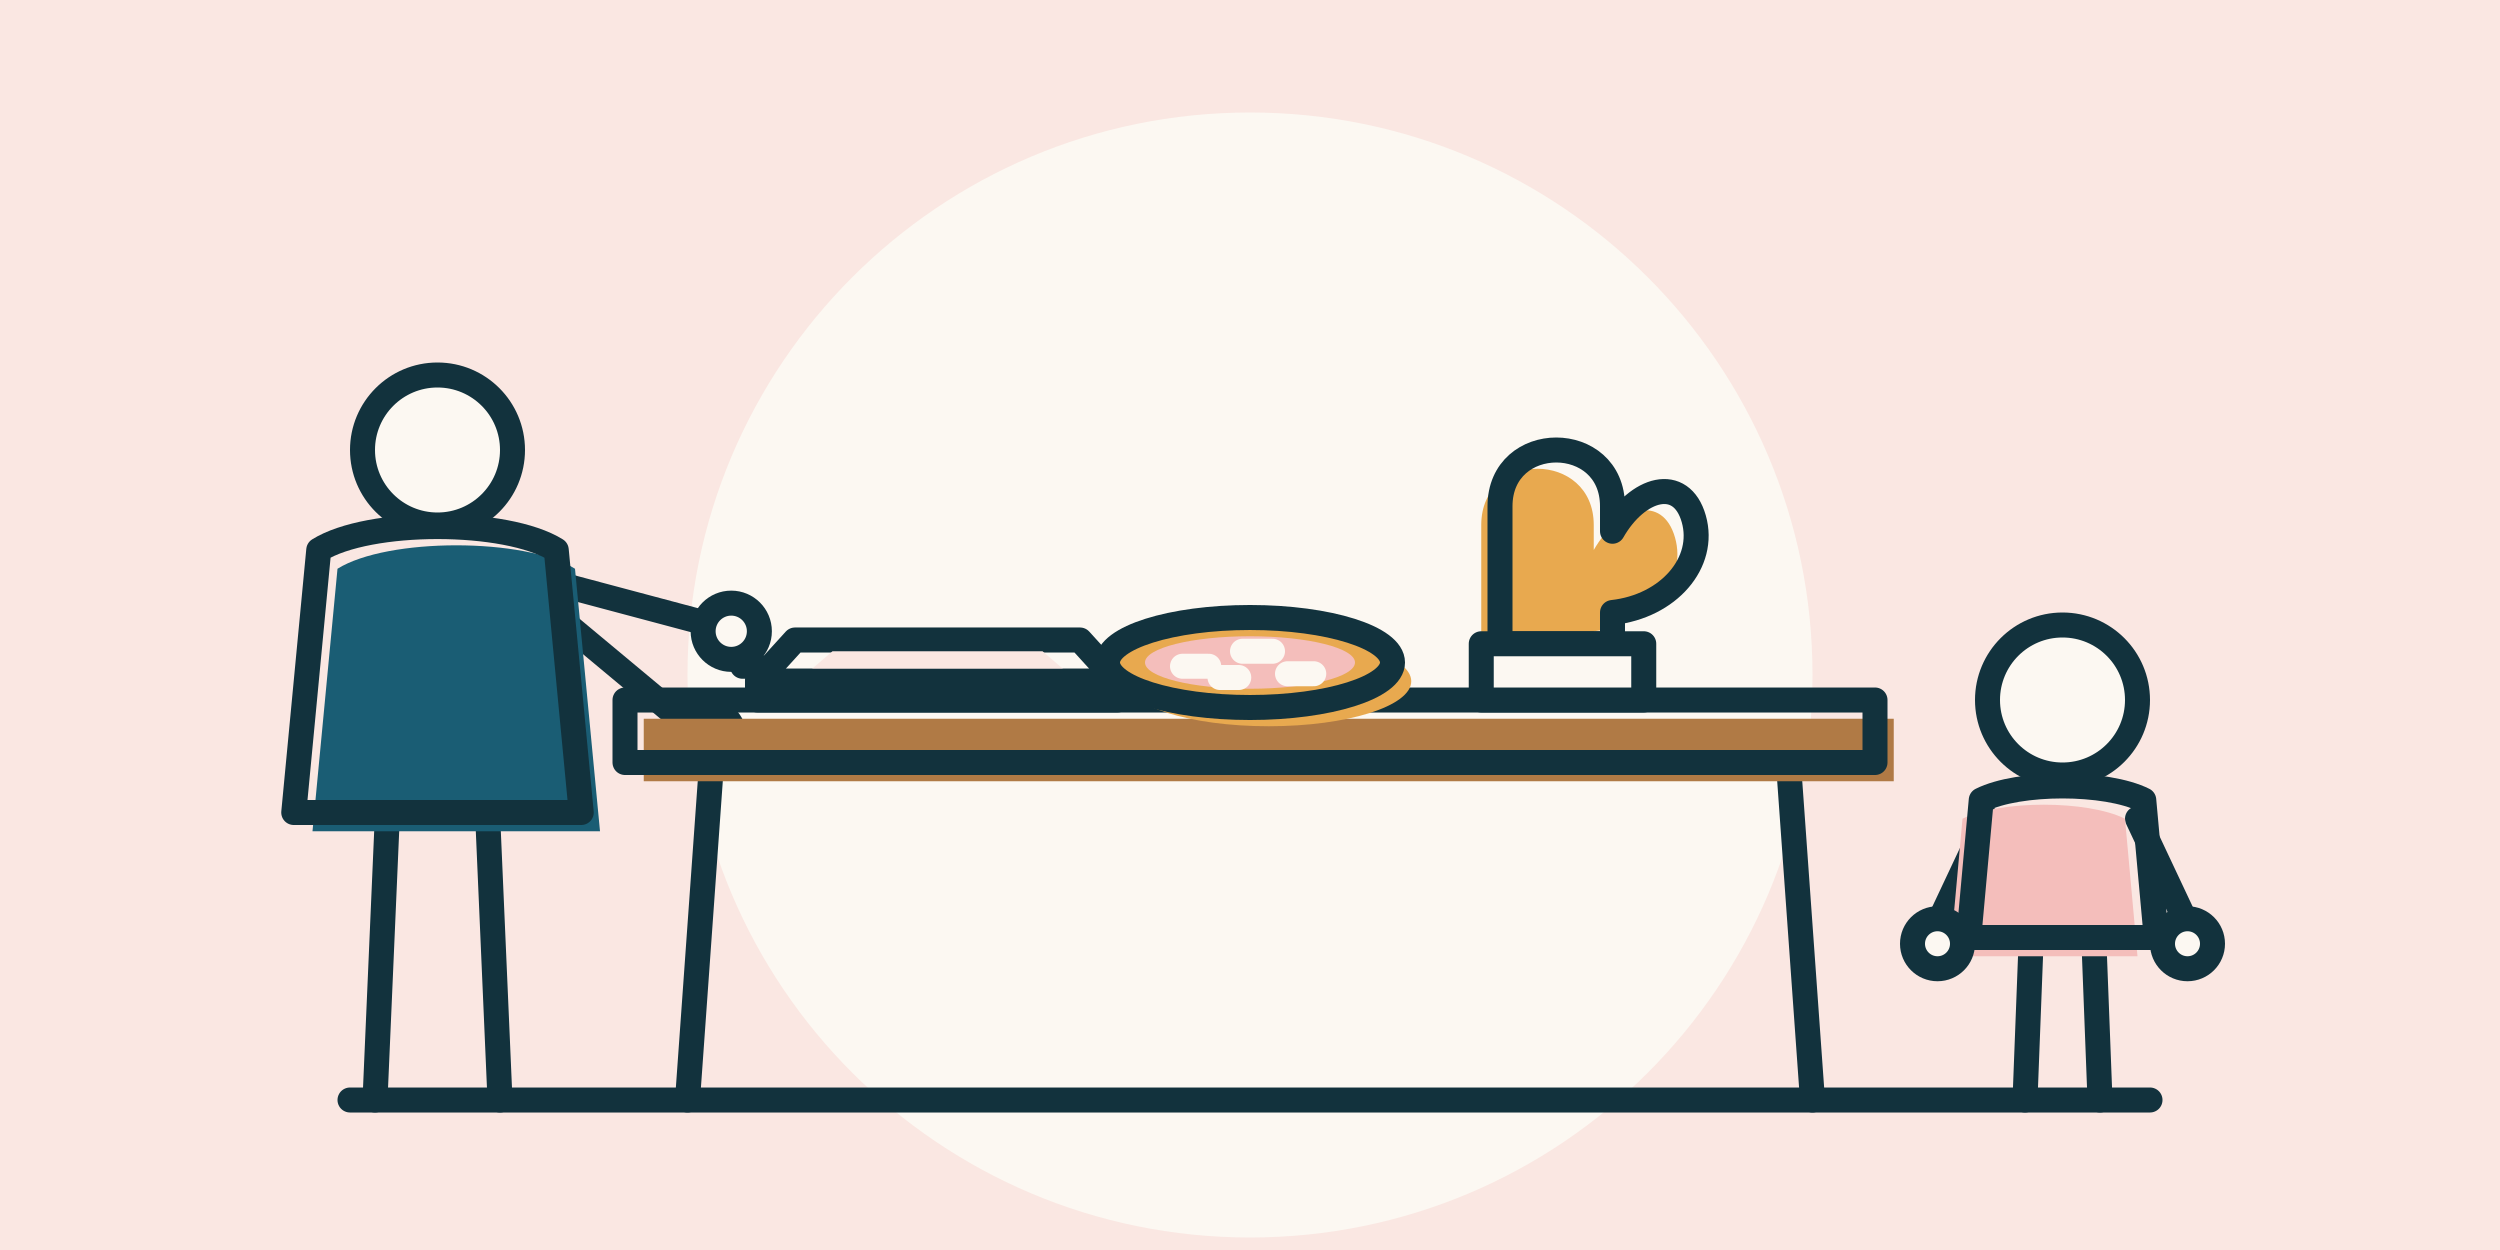
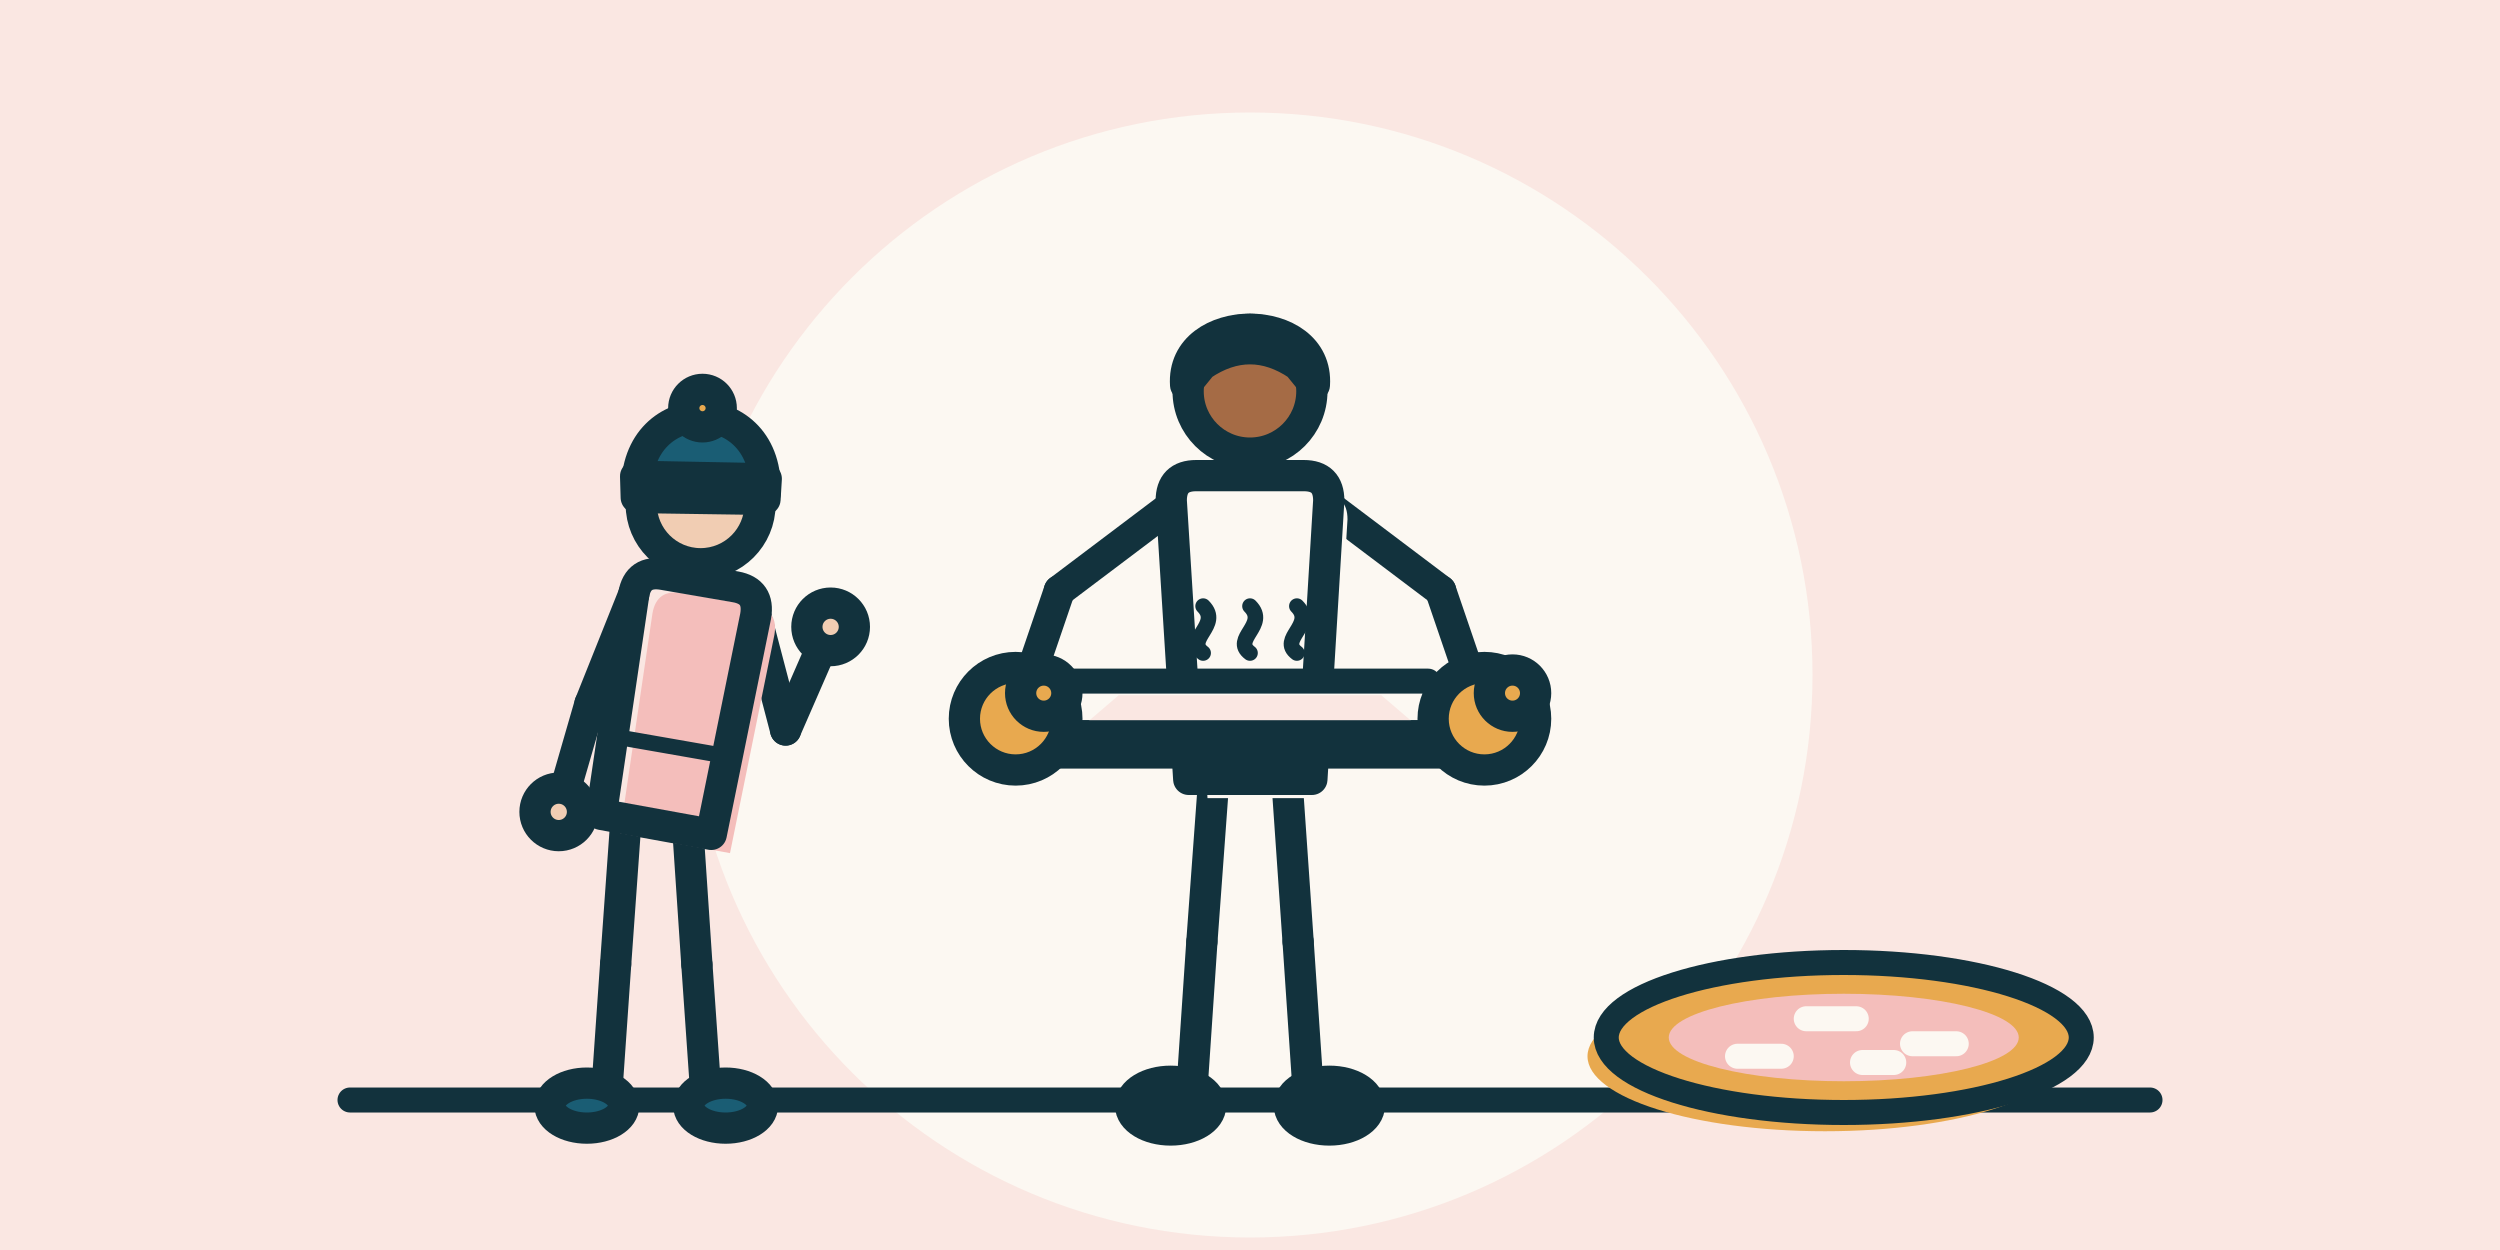
<svg xmlns="http://www.w3.org/2000/svg" width="1200" height="600" viewBox="0 0 400 200">
  <rect width="400" height="200" fill="#FAE7E2" />
  <circle cx="200" cy="108" r="90" fill="#FCF8F2" />
  <g transform="translate(200 176)" stroke="#12323D" stroke-linecap="round" stroke-linejoin="round">
    <path d="M-144 0H144" fill="none" stroke-width="4" />
  </g>
-   <g transform="translate(70 176) scale(1 1)" stroke="#12323D" stroke-linecap="round" stroke-linejoin="round">
-     <path d="M-8 -46L-10 0M8 -46L10 0" fill="none" stroke-width="4" />
-     <path d="M14 -84L44 -76M16 -80L40 -60" fill="none" stroke-width="4" />
-     <path d="M-19 -88C-11 -93 11 -93 19 -88L23 -46H-23Z" fill="#1A5D74" stroke="none" transform="translate(3 3)" />
-     <path d="M-19 -88C-11 -93 11 -93 19 -88L23 -46H-23Z" fill="none" stroke-width="4" />
-     <circle cx="47" cy="-75" r="4.5" fill="#FCF8F2" stroke-width="4" />
-     <circle cx="43" cy="-58" r="4.5" fill="#FCF8F2" stroke-width="4" />
-     <circle cx="0" cy="-104" r="12" fill="#FCF8F2" stroke-width="4" />
+   <g stroke="#12323D" stroke-linecap="round" stroke-linejoin="round">
+     <path d="M100.1 131.9L98.5 154.3" fill="none" stroke-width="5" />
+     <path d="M98.5 154.3L97 175.9" fill="none" stroke-width="5" />
+     <ellipse cx="93.9" cy="176.9" rx="5.9" ry="3.6" fill="#1A5D74" stroke-width="5" />
+     <path d="M110 131.9L111.5 154.3" fill="none" stroke-width="5" />
+     <path d="M111.5 154.3L113 175.9" fill="none" stroke-width="5" />
+     <ellipse cx="116.1" cy="176.9" rx="5.9" ry="3.6" fill="#1A5D74" stroke-width="5" />
+     <path d="M101.4 95.1L94.4 112.6" fill="none" stroke-width="5" />
+     <path d="M94.4 112.6L89.4 129.9" fill="none" stroke-width="5" />
+     <path d="M120.9 98.5L125.7 116.8" fill="none" stroke-width="5" />
+     <path d="M125.7 116.8L132.9 100.3" fill="none" stroke-width="5" />
+     <path d="M104.4 98.1Q105.1 94.2 109.1 94.9L120.7 96.9Q124.6 97.6 123.9 101.6L116.8 136.5L99.2 133.3Z" fill="#F4BEBB" stroke="none" />
+     <path d="M101.4 95.1Q102.1 91.2 106.1 91.9L117.7 93.9Q121.6 94.6 120.9 98.6L113.8 133.5L96.2 130.3Z" fill="none" stroke-width="5" />
+     <path d="M99.2 118L115.2 120.8" fill="none" stroke="#12323D" stroke-width="2.5" />
  </g>
-   <g transform="translate(330 176) scale(-1 1)" stroke="#12323D" stroke-linecap="round" stroke-linejoin="round">
-     <path d="M-5 -26L-6 0M5 -26L6 0" fill="none" stroke-width="4" />
-     <path d="M-12 -45L-20 -28M12 -45L20 -28" fill="none" stroke-width="4" />
-     <path d="M-13 -48C-7 -51 7 -51 13 -48L15 -26H-15Z" fill="#F4BEBB" stroke="none" transform="translate(3 3)" />
-     <path d="M-13 -48C-7 -51 7 -51 13 -48L15 -26H-15Z" fill="none" stroke-width="4" />
-     <circle cx="-20" cy="-25" r="4" fill="#FCF8F2" stroke-width="4" />
-     <circle cx="20" cy="-25" r="4" fill="#FCF8F2" stroke-width="4" />
-     <circle cx="0" cy="-64" r="12" fill="#FCF8F2" stroke-width="4" />
+   <g transform="translate(295 176) scale(-1 1)" stroke="#12323D" stroke-linecap="round" stroke-linejoin="round">
+     <ellipse cx="0" cy="-10" rx="38" ry="12" fill="#E8A94F" stroke="none" transform="translate(3 3)" />
+     <ellipse cx="0" cy="-10" rx="38" ry="12" fill="#E8A94F" stroke-width="4" />
+     <ellipse cx="0" cy="-10" rx="28" ry="7" fill="#F4BEBB" stroke="none" />
+     <path d="M-18 -9H-11M-2 -13H6M10 -7H17M-8 -6H-3" fill="none" stroke="#FCF8F2" stroke-width="4" />
  </g>
-   <g transform="translate(200 176) scale(1 1)" stroke="#12323D" stroke-linecap="round" stroke-linejoin="round">
-     <path d="M-86 -56L-90 0M86 -56L90 0" fill="none" stroke-width="4" />
-     <path d="M-100 -64H100V-54H-100Z" fill="#B07A45" stroke="none" transform="translate(3 3)" />
-     <path d="M-100 -64H100V-54H-100Z" fill="none" stroke-width="4" />
+   <g stroke="#12323D" stroke-linecap="round" stroke-linejoin="round">
+     <path d="M194.2 124.7L192.3 150.7" fill="none" stroke-width="5" />
+     <path d="M192.3 150.7L190.6 175.9" fill="none" stroke-width="5" />
+     <ellipse cx="187.3" cy="176.9" rx="6.4" ry="3.9" fill="#12323D" stroke-width="5" />
+     <path d="M205.9 124.7L207.7 150.7" fill="none" stroke-width="5" />
+     <path d="M207.7 150.7L209.4 175.9" fill="none" stroke-width="5" />
+     <ellipse cx="212.7" cy="176.9" rx="6.4" ry="3.9" fill="#12323D" stroke-width="5" />
+     <path d="M187.4 81L169.5 94.5" fill="none" stroke-width="5" />
+     <path d="M169.5 94.5L162.5 115" fill="none" stroke-width="5" />
+     <path d="M212.6 81L230.5 94.5" fill="none" stroke-width="5" />
+     <path d="M230.5 94.5L237.5 115" fill="none" stroke-width="5" />
+     <path d="M190.4 83.1Q190.4 79.1 194.4 79.1L211.6 79.1Q215.6 79.1 215.6 83.1L212.9 127.7L193.2 127.7Z" fill="#FCF8F2" stroke="none" />
+     <path d="M187.4 80.1Q187.4 76.1 191.4 76.1L208.6 76.1Q212.6 76.1 212.6 80.1L209.9 124.7L190.2 124.7Z" fill="none" stroke-width="5" />
  </g>
-   <g transform="translate(150 112) scale(0.6 0.6)" stroke="#12323D" stroke-linecap="round" stroke-linejoin="round">
-     <path d="M-38 -16H38L48 -5H-48Z" fill="#FCF8F2" stroke-width="6.67" />
-     <path d="M-28 -13H28L35 -7H-35Z" fill="#FAE7E2" stroke="none" />
-     <path d="M-48 -5H48V0H-48Z" fill="#FCF8F2" stroke-width="6.67" />
-     <path d="M-52 -9H-48M48 -9H52" fill="none" stroke-width="6.67" />
+   <g stroke="#12323D" stroke-linecap="round" stroke-linejoin="round">
+     <circle cx="89.4" cy="129.9" r="3.8" fill="#F1CDB3" stroke-width="5" />
+     <circle cx="132.9" cy="100.3" r="3.8" fill="#F1CDB3" stroke-width="5" />
+     <circle cx="112.1" cy="80.7" r="9.5" fill="#F1CDB3" stroke-width="5" />
+     <path d="M101.9 78.6C101.5 62.5 123.3 62.8 122.4 79Z" fill="#1A5D74" stroke-width="5" />
+     <path d="M101.7 76.2L122.6 76.6L122.4 79.9L101.8 79.6Z" fill="#FCF8F2" stroke-width="5" />
+     <circle cx="112.4" cy="65.3" r="3" fill="#E8A94F" stroke-width="5" />
  </g>
-   <g transform="translate(200 112) scale(0.6 0.6)" stroke="#12323D" stroke-linecap="round" stroke-linejoin="round">
-     <ellipse cx="0" cy="-10" rx="38" ry="12" fill="#E8A94F" stroke="none" transform="translate(5 5)" />
-     <ellipse cx="0" cy="-10" rx="38" ry="12" fill="#E8A94F" stroke-width="6.67" />
-     <ellipse cx="0" cy="-10" rx="28" ry="7" fill="#F4BEBB" stroke="none" />
-     <path d="M-18 -9H-11M-2 -13H6M10 -7H17M-8 -6H-3" fill="none" stroke="#FCF8F2" stroke-width="6.67" />
-   </g>
-   <g transform="translate(250 112) scale(-1 1)" stroke="#12323D" stroke-linecap="round" stroke-linejoin="round">
-     <path d="M-8 -9V-14C-17 -15 -23 -22 -21 -29C-19 -36 -12 -34 -8 -27V-31C-8 -43 10 -43 10 -31V-9Z" fill="#E8A94F" stroke="none" transform="translate(3 3)" />
-     <path d="M-8 -9V-14C-17 -15 -23 -22 -21 -29C-19 -36 -12 -34 -8 -27V-31C-8 -43 10 -43 10 -31V-9Z" fill="none" stroke-width="4" />
-     <path d="M-13 -9H13V0H-13Z" fill="#FCF8F2" stroke-width="4" />
+   <g stroke="#12323D" stroke-linecap="round" stroke-linejoin="round">
+     <g transform="translate(200 120.98) scale(0.75 0.75)" stroke="#12323D" stroke-linecap="round" stroke-linejoin="round">
+       <path d="M-38 -16H38L48 -5H-48Z" fill="#FCF8F2" stroke-width="5.33" />
+       <path d="M-28 -13H28L35 -7H-35Z" fill="#FAE7E2" stroke="none" />
+       <path d="M-48 -5H48V0H-48Z" fill="#FCF8F2" stroke-width="5.33" />
+       <path d="M-52 -9H-48M48 -9H52" fill="none" stroke-width="5.33" />
+       <path d="M-10 -22C-14 -25 -6 -28 -10 -32M0 -22C-4 -25 4 -28 0 -32M10 -22C6 -25 14 -28 10 -32" fill="none" stroke-width="3.33" />
+     </g>
+     <circle cx="162.5" cy="115" r="8.2" fill="#E8A94F" stroke-width="5" />
+     <circle cx="167" cy="110.9" r="3.7" fill="#E8A94F" stroke-width="5" />
+     <circle cx="237.5" cy="115" r="8.2" fill="#E8A94F" stroke-width="5" />
+     <circle cx="242" cy="110.9" r="3.7" fill="#E8A94F" stroke-width="5" />
+     <circle cx="200" cy="62.6" r="9.9" fill="#A56B45" stroke-width="5" />
+     <path d="M189.7 61.6C188.9 49.7 211.1 49.7 210.3 61.6L207.7 58.4Q200 53.2 192.3 58.4Z" fill="#12323D" stroke-width="5" />
  </g>
</svg>
